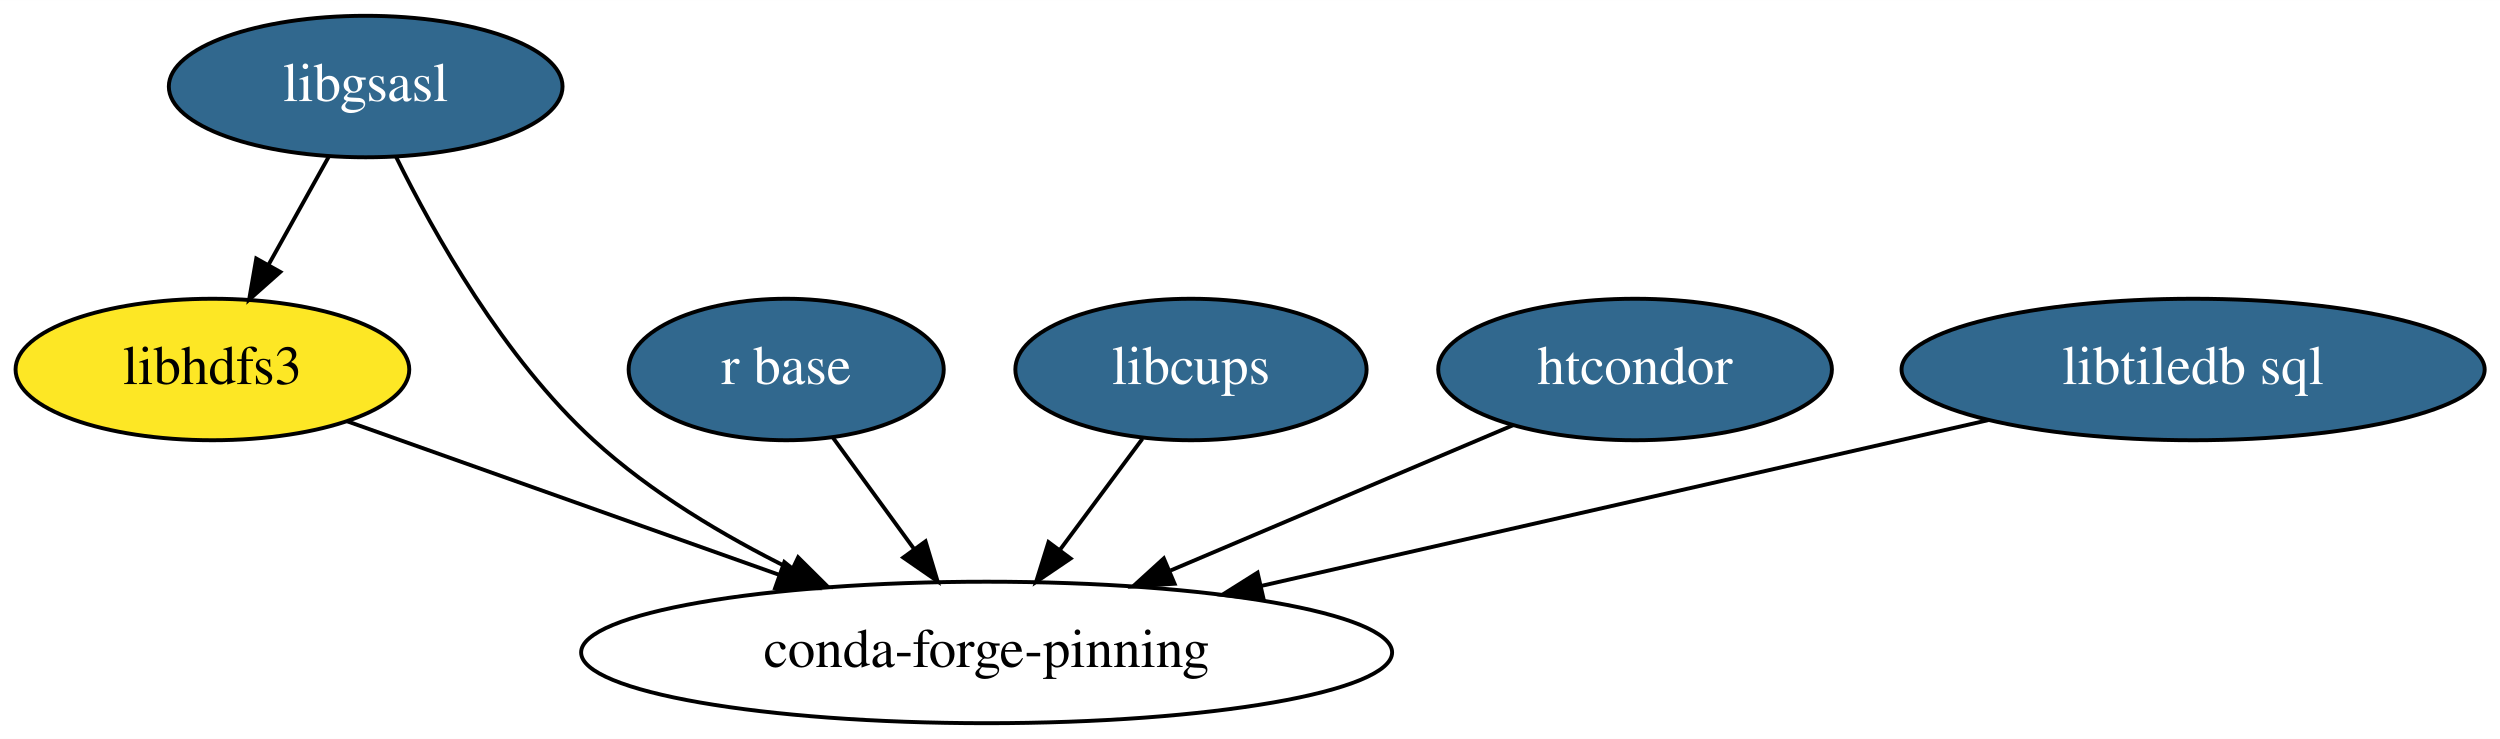
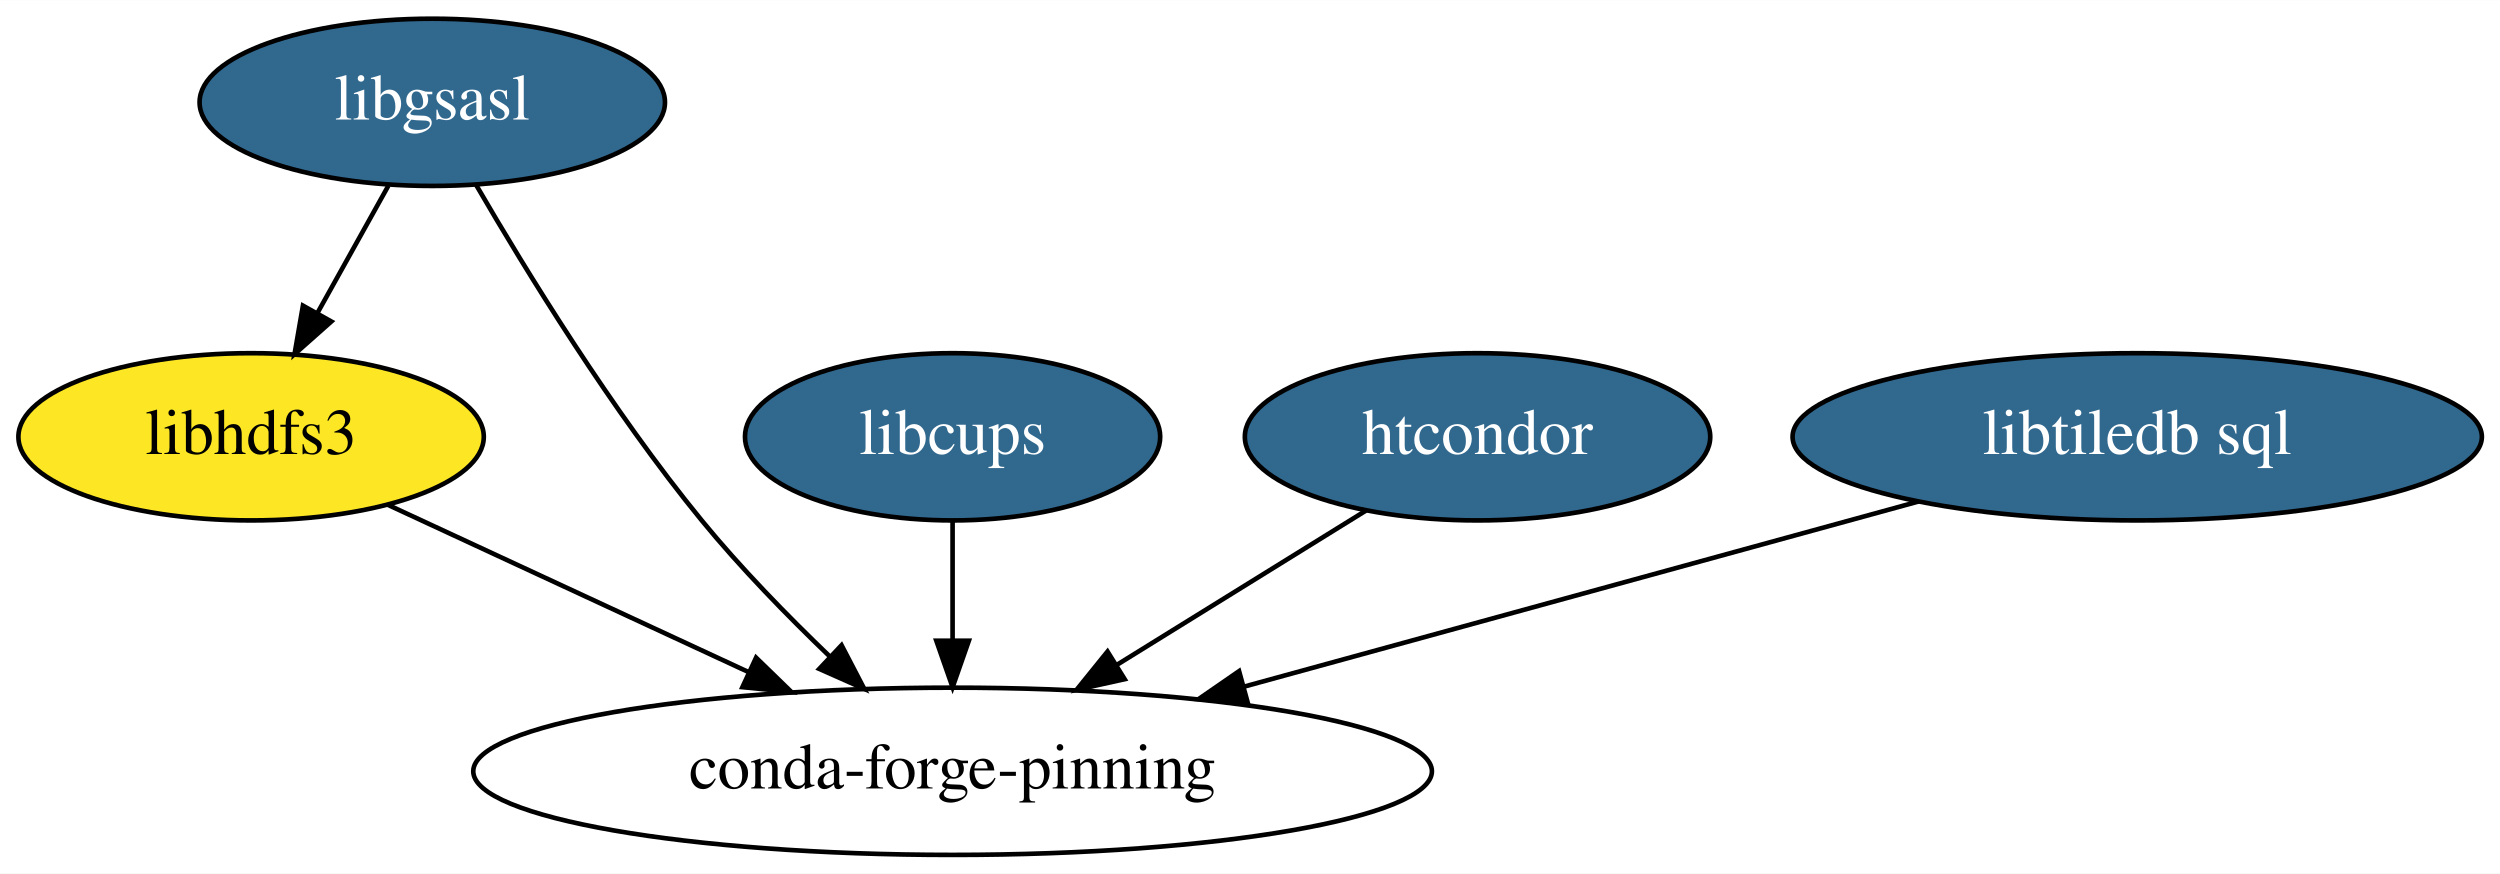
- <svg xmlns="http://www.w3.org/2000/svg" xmlns:xlink="http://www.w3.org/1999/xlink" width="636pt" height="188pt" viewBox="0.00 0.00 636.14 188.00">
+ <svg xmlns="http://www.w3.org/2000/svg" xmlns:xlink="http://www.w3.org/1999/xlink" width="538pt" height="188pt" viewBox="0.00 0.00 538.14 188.00">
  <g id="graph0" class="graph" transform="scale(1 1) rotate(0) translate(4 184)">
-     <polygon fill="white" stroke="transparent" points="-4,4 -4,-184 632.14,-184 632.14,4 -4,4" />
+     <polygon fill="white" stroke="transparent" points="-4,4 -4,-184 534.14,-184 534.14,4 -4,4" />
    <g id="node1" class="node">
      <g id="a_node1">
        <a xlink:href="https://github.com/conda-forge/libgsasl-feedstock/pull/16" xlink:title="libgsasl">
          <ellipse fill="#31688e" stroke="black" cx="89.05" cy="-162" rx="50.09" ry="18" />
          <text text-anchor="middle" x="89.05" y="-158.3" font-family="Times,serif" font-size="14.00" fill="white">libgsasl</text>
        </a>
      </g>
    </g>
-     <g id="node3" class="node">
-       <g id="a_node3">
+     <g id="node2" class="node">
+       <g id="a_node2">
        <a xlink:href="https://github.com/conda-forge/libhdfs3-feedstock" xlink:title="libhdfs3">
          <ellipse fill="#fde725" stroke="black" cx="50.05" cy="-90" rx="50.09" ry="18" />
          <text text-anchor="middle" x="50.05" y="-86.3" font-family="Times,serif" font-size="14.00">libhdfs3</text>
        </a>
      </g>
    </g>
    <g id="edge1" class="edge">
      <path fill="none" stroke="black" d="M79.6,-144.05C75.01,-135.8 69.38,-125.7 64.27,-116.54" />
      <polygon fill="black" stroke="black" points="67.32,-114.82 59.4,-107.79 61.21,-118.23 67.32,-114.82" />
    </g>
-     <g id="node7" class="node">
-       <ellipse fill="none" stroke="black" cx="247.05" cy="-18" rx="103.18" ry="18" />
-       <text text-anchor="middle" x="247.05" y="-14.3" font-family="Times,serif" font-size="14.00">conda-forge-pinning</text>
+     <g id="node6" class="node">
+       <ellipse fill="none" stroke="black" cx="201.05" cy="-18" rx="103.18" ry="18" />
+       <text text-anchor="middle" x="201.05" y="-14.3" font-family="Times,serif" font-size="14.00">conda-forge-pinning</text>
    </g>
    <g id="edge2" class="edge">
-       <path fill="none" stroke="black" d="M96.79,-144.09C106.34,-124.7 124.17,-92.9 147.05,-72 161.61,-58.69 180.13,-47.67 197.27,-39.19" />
-       <polygon fill="black" stroke="black" points="199.09,-42.2 206.61,-34.74 196.08,-35.88 199.09,-42.2" />
+       <path fill="none" stroke="black" d="M98.51,-144.18C109.24,-125.71 127.77,-95.54 147.05,-72 155.37,-61.84 165.43,-51.53 174.6,-42.73" />
+       <polygon fill="black" stroke="black" points="177.15,-45.14 182.04,-35.74 172.35,-40.04 177.15,-45.14" />
    </g>
-     <g id="node2" class="node">
-       <g id="a_node2">
-         <a xlink:href="https://github.com/conda-forge/r-base-feedstock/pull/122" xlink:title="r base">
-           <ellipse fill="#31688e" stroke="black" cx="196.05" cy="-90" rx="40.09" ry="18" />
-           <text text-anchor="middle" x="196.05" y="-86.3" font-family="Times,serif" font-size="14.00" fill="white">r base</text>
+     <g id="edge3" class="edge">
+       <path fill="none" stroke="black" d="M79.52,-75.34C101.59,-65.11 132.14,-50.94 157.1,-39.37" />
+       <polygon fill="black" stroke="black" points="158.75,-42.46 166.35,-35.08 155.81,-36.11 158.75,-42.46" />
+     </g>
+     <g id="node3" class="node">
+       <g id="a_node3">
+         <a xlink:href="https://github.com/conda-forge/libcups-feedstock/pull/5" xlink:title="libcups">
+           <ellipse fill="#31688e" stroke="black" cx="201.05" cy="-90" rx="44.69" ry="18" />
+           <text text-anchor="middle" x="201.05" y="-86.3" font-family="Times,serif" font-size="14.00" fill="white">libcups</text>
        </a>
      </g>
    </g>
-     <g id="edge3" class="edge">
-       <path fill="none" stroke="black" d="M207.87,-72.76C214,-64.35 221.63,-53.89 228.51,-44.44" />
-       <polygon fill="black" stroke="black" points="231.51,-46.27 234.57,-36.12 225.85,-42.15 231.51,-46.27" />
-     </g>
    <g id="edge4" class="edge">
-       <path fill="none" stroke="black" d="M84.36,-76.81C114.69,-66.03 159.4,-50.14 194.28,-37.75" />
-       <polygon fill="black" stroke="black" points="195.58,-41 203.84,-34.35 193.24,-34.4 195.58,-41" />
+       <path fill="none" stroke="black" d="M201.05,-71.7C201.05,-63.98 201.05,-54.71 201.05,-46.11" />
+       <polygon fill="black" stroke="black" points="204.55,-46.1 201.05,-36.1 197.55,-46.1 204.55,-46.1" />
    </g>
    <g id="node4" class="node">
      <g id="a_node4">
-         <a xlink:href="https://github.com/conda-forge/libcups-feedstock/pull/5" xlink:title="libcups">
-           <ellipse fill="#31688e" stroke="black" cx="299.05" cy="-90" rx="44.69" ry="18" />
-           <text text-anchor="middle" x="299.05" y="-86.3" font-family="Times,serif" font-size="14.00" fill="white">libcups</text>
+         <a xlink:href="https://github.com/conda-forge/htcondor-feedstock/pull/10" xlink:title="htcondor">
+           <ellipse fill="#31688e" stroke="black" cx="314.05" cy="-90" rx="50.09" ry="18" />
+           <text text-anchor="middle" x="314.05" y="-86.3" font-family="Times,serif" font-size="14.00" fill="white">htcondor</text>
        </a>
      </g>
    </g>
    <g id="edge5" class="edge">
-       <path fill="none" stroke="black" d="M286.72,-72.41C280.47,-63.99 272.74,-53.58 265.77,-44.2" />
-       <polygon fill="black" stroke="black" points="268.41,-41.9 259.64,-35.96 262.8,-46.07 268.41,-41.9" />
+       <path fill="none" stroke="black" d="M290.08,-74.15C274.52,-64.52 253.97,-51.79 236.54,-40.99" />
+       <polygon fill="black" stroke="black" points="238.09,-37.83 227.74,-35.54 234.4,-43.78 238.09,-37.83" />
    </g>
    <g id="node5" class="node">
      <g id="a_node5">
-         <a xlink:href="https://github.com/conda-forge/htcondor-feedstock/pull/10" xlink:title="htcondor">
-           <ellipse fill="#31688e" stroke="black" cx="412.05" cy="-90" rx="50.09" ry="18" />
-           <text text-anchor="middle" x="412.05" y="-86.3" font-family="Times,serif" font-size="14.00" fill="white">htcondor</text>
+         <a xlink:href="https://github.com/conda-forge/libtiledb-sql-feedstock/pull/13" xlink:title="libtiledb sql">
+           <ellipse fill="#31688e" stroke="black" cx="456.05" cy="-90" rx="74.19" ry="18" />
+           <text text-anchor="middle" x="456.05" y="-86.3" font-family="Times,serif" font-size="14.00" fill="white">libtiledb sql</text>
        </a>
      </g>
    </g>
    <g id="edge6" class="edge">
-       <path fill="none" stroke="black" d="M381.01,-75.83C356.46,-65.42 321.78,-50.71 293.86,-38.86" />
-       <polygon fill="black" stroke="black" points="294.87,-35.49 284.3,-34.8 292.14,-41.93 294.87,-35.49" />
-     </g>
-     <g id="node6" class="node">
-       <g id="a_node6">
-         <a xlink:href="https://github.com/conda-forge/libtiledb-sql-feedstock/pull/13" xlink:title="libtiledb sql">
-           <ellipse fill="#31688e" stroke="black" cx="554.05" cy="-90" rx="74.19" ry="18" />
-           <text text-anchor="middle" x="554.05" y="-86.3" font-family="Times,serif" font-size="14.00" fill="white">libtiledb sql</text>
-         </a>
-       </g>
-     </g>
-     <g id="edge7" class="edge">
-       <path fill="none" stroke="black" d="M501.97,-77.13C451.05,-65.52 373.19,-47.76 316.91,-34.93" />
-       <polygon fill="black" stroke="black" points="317.55,-31.49 307.02,-32.67 315.99,-38.31 317.55,-31.49" />
+       <path fill="none" stroke="black" d="M408.98,-76.08C368.17,-64.88 308.79,-48.58 263.92,-36.26" />
+       <polygon fill="black" stroke="black" points="264.57,-32.81 254,-33.54 262.72,-39.56 264.57,-32.81" />
    </g>
  </g>
</svg>
